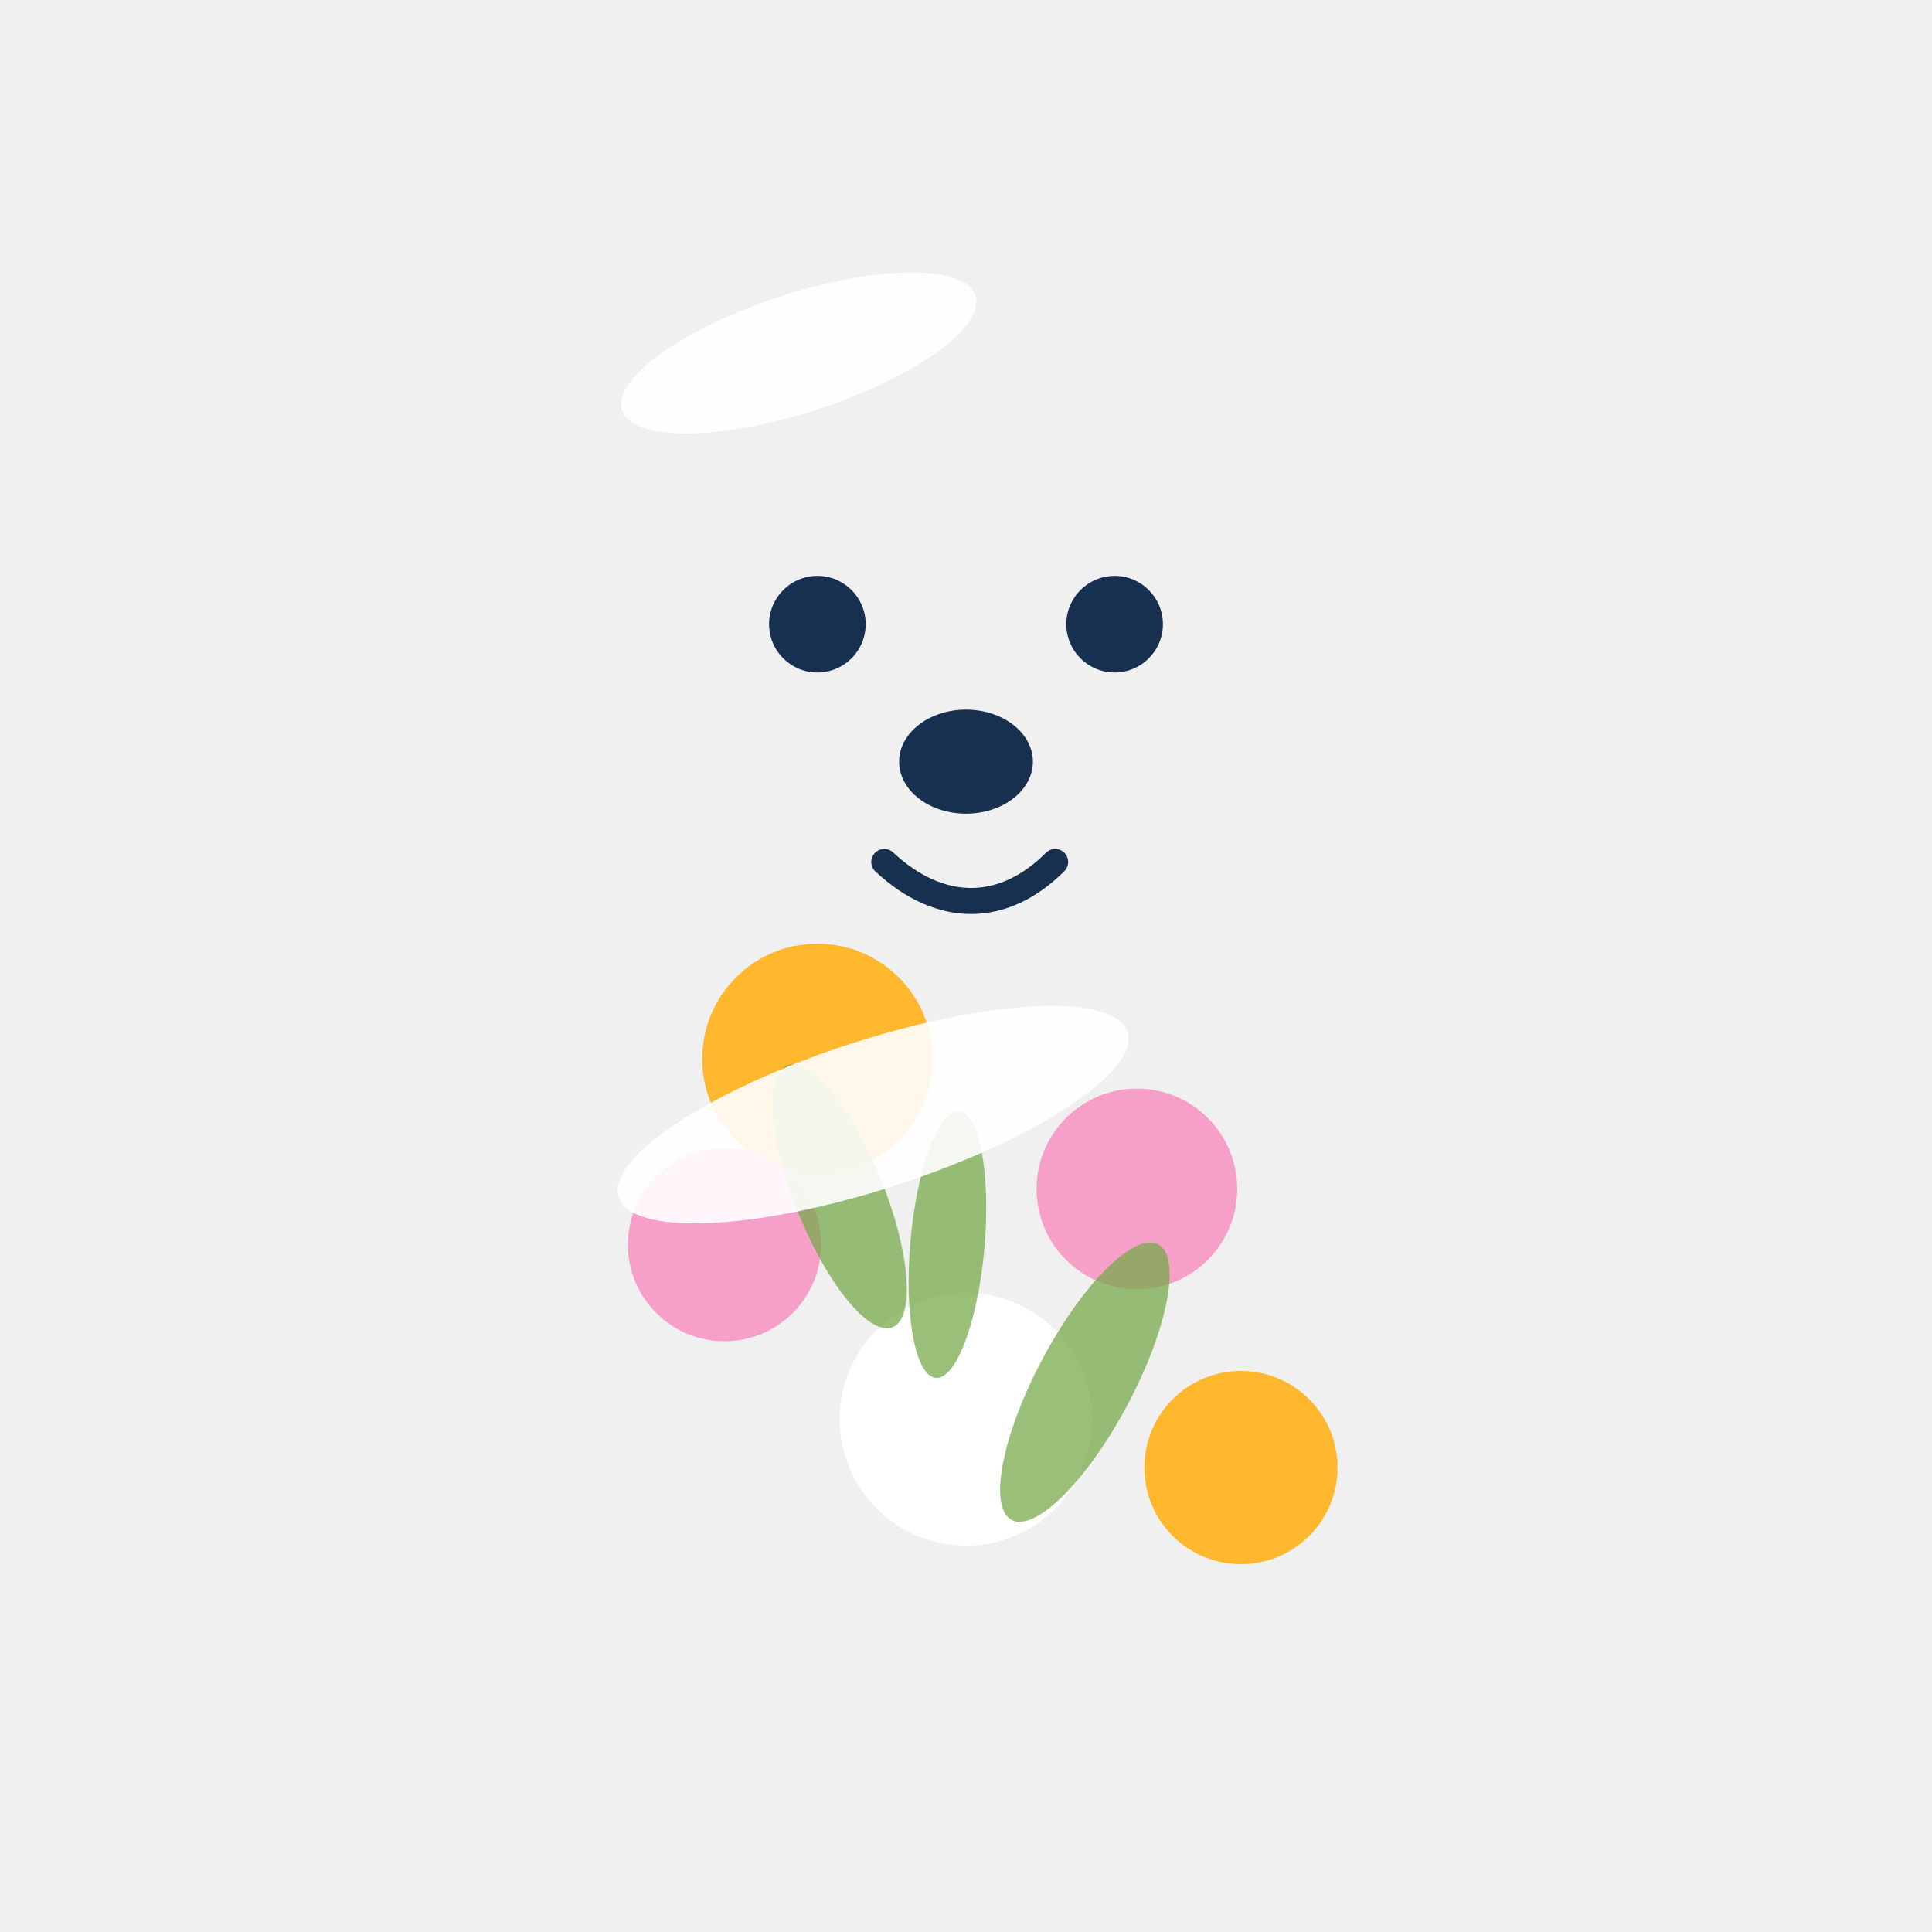
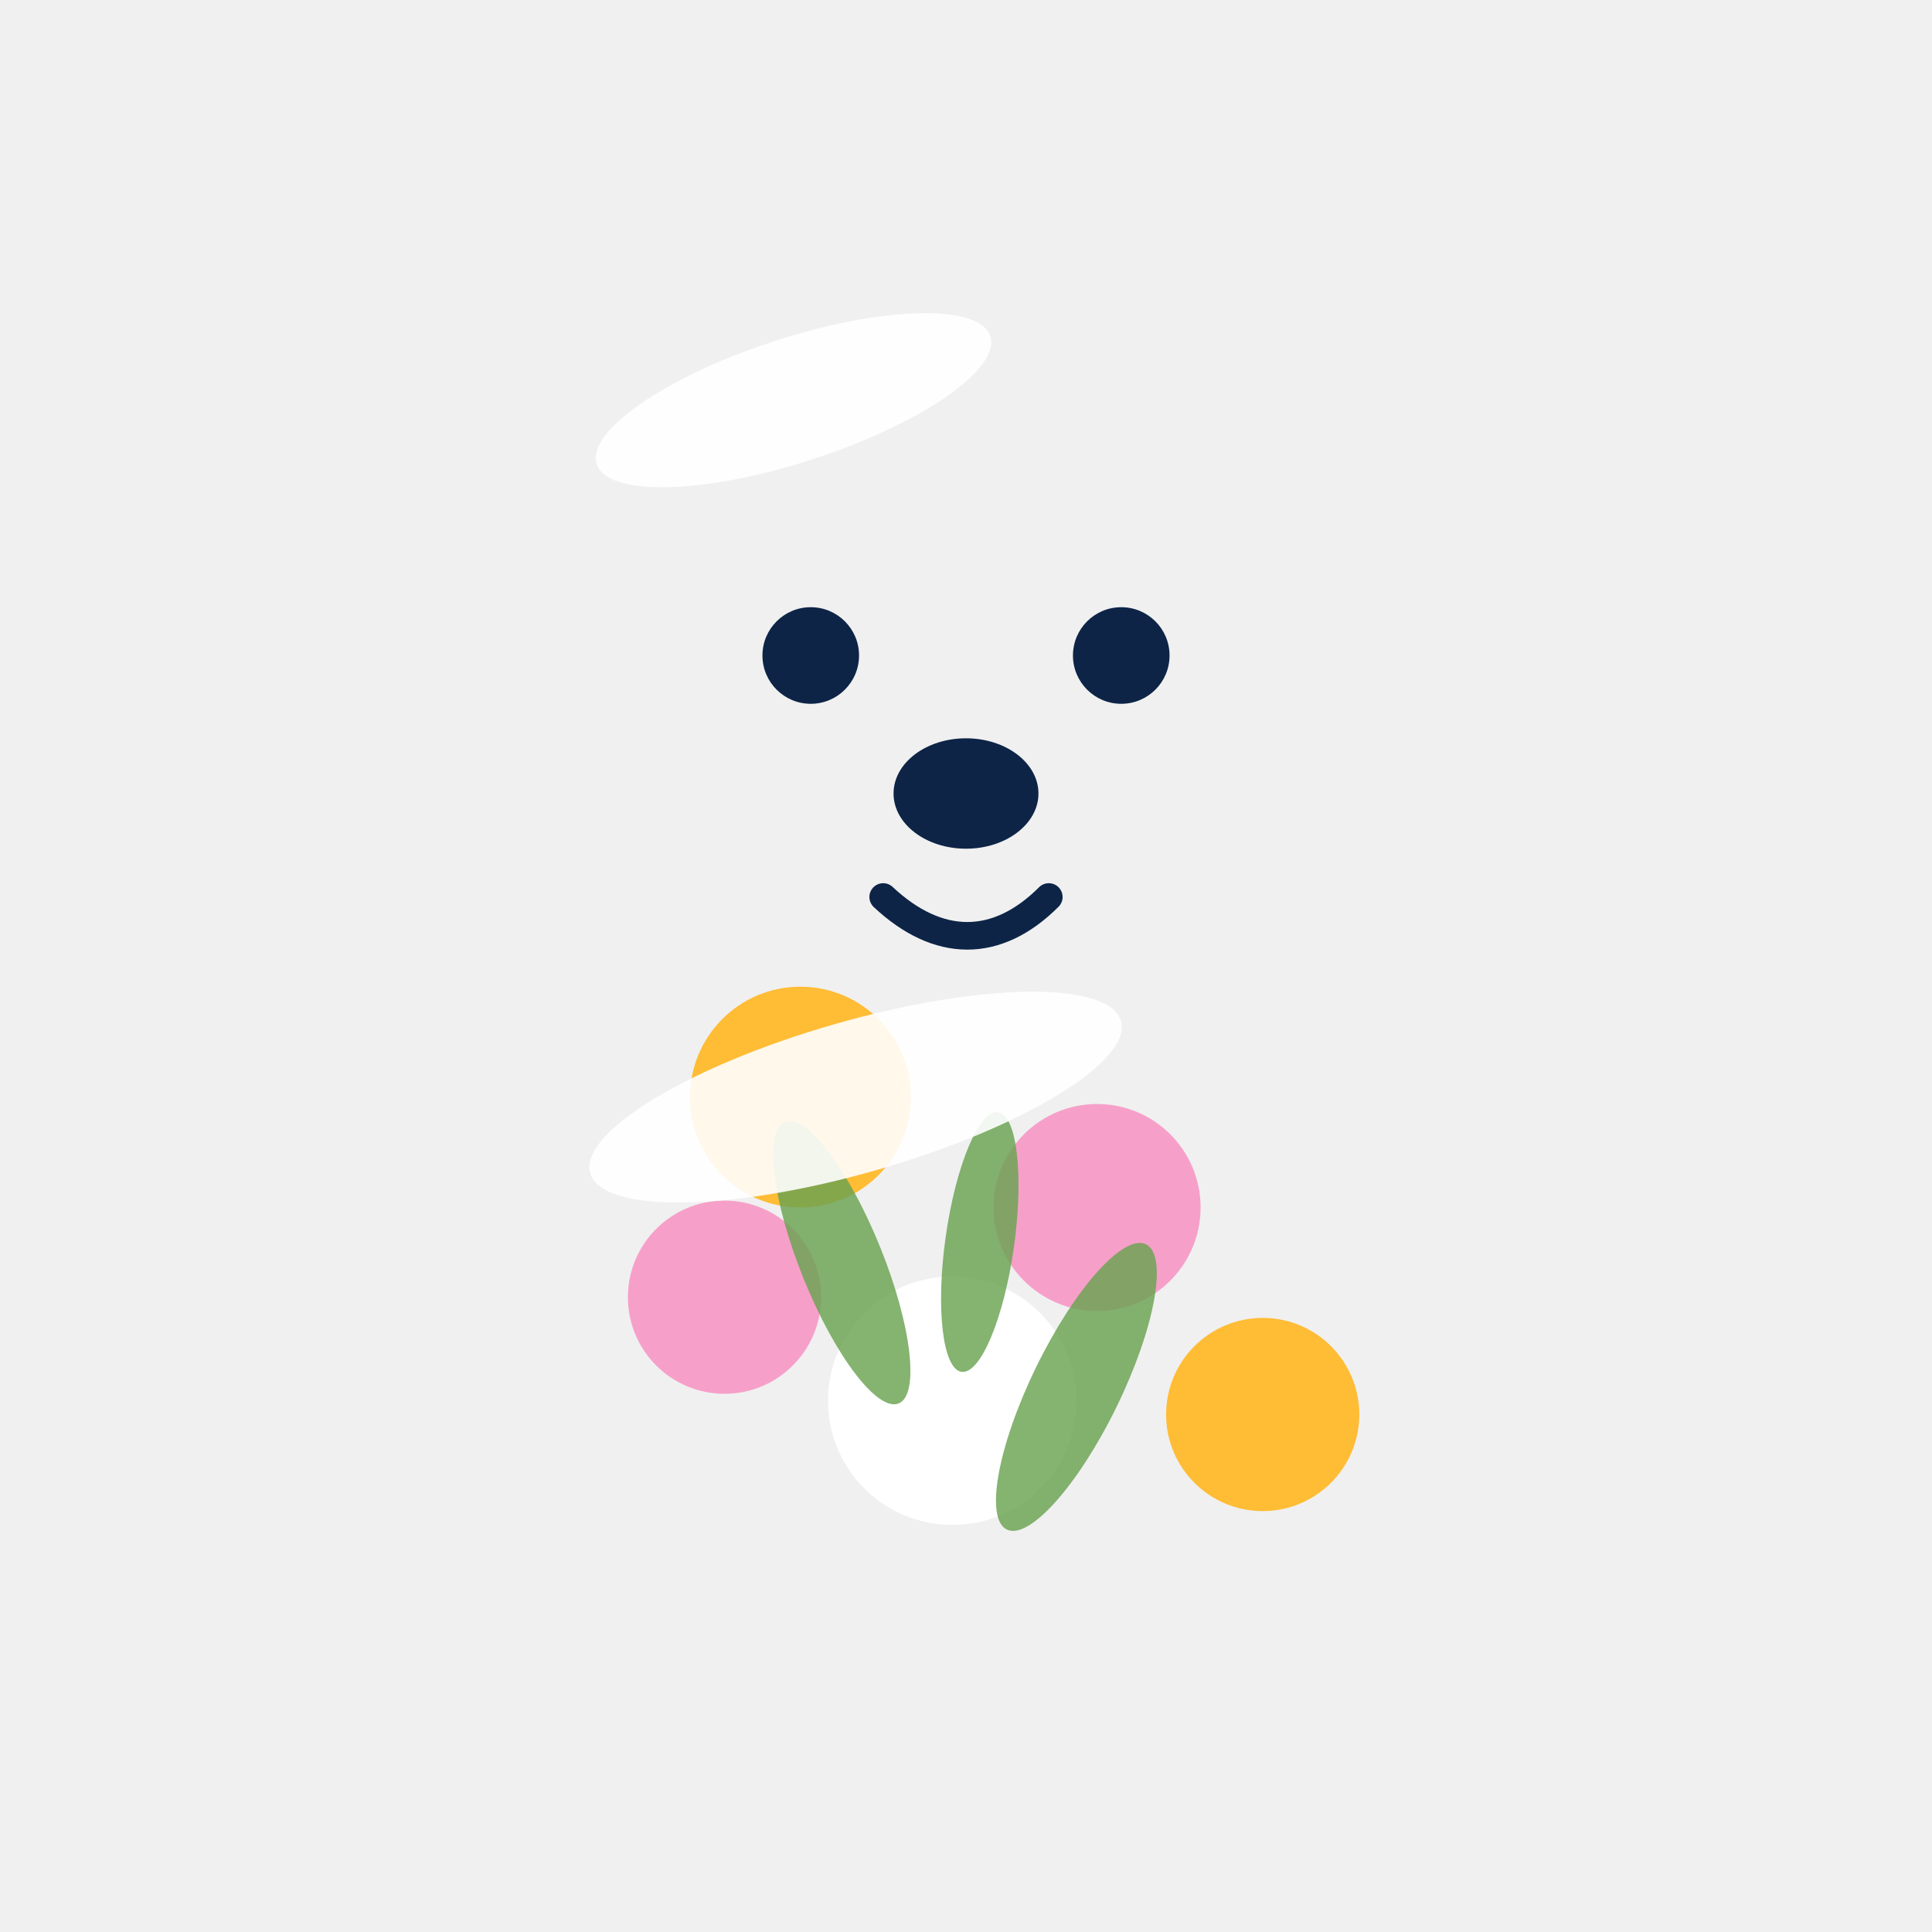
- <svg xmlns="http://www.w3.org/2000/svg" width="520" height="520" viewBox="0 0 520 520" fill="none">
+ <svg xmlns="http://www.w3.org/2000/svg" width="560" height="560" viewBox="0 0 560 560" fill="none">
  <defs>
-     <radialGradient id="g" cx="35%" cy="18%" r="78%">
-       <stop stop-color="#fff" stop-opacity=".82" />
-       <stop offset=".35" stop-color="#bdefff" stop-opacity=".5" />
-       <stop offset=".72" stop-color="#ffd0e7" stop-opacity=".26" />
-       <stop offset="1" stop-color="#8bd8ff" stop-opacity=".32" />
+     <radialGradient id="glass" cx="30%" cy="18%" r="82%">
+       <stop stop-color="#fff" stop-opacity=".95" />
+       <stop offset=".28" stop-color="#d9f7ff" stop-opacity=".82" />
+       <stop offset=".7" stop-color="#b7e9ff" stop-opacity=".58" />
+       <stop offset="1" stop-color="#8ed8f5" stop-opacity=".5" />
    </radialGradient>
-     <filter id="s" x="20" y="20" width="480" height="480">
-       <feDropShadow dx="0" dy="18" stdDeviation="18" flood-color="#34739a" flood-opacity=".18" />
+     <filter id="shadow" x="20" y="20" width="520" height="520">
+       <feDropShadow dx="0" dy="20" stdDeviation="18" flood-color="#3b7899" flood-opacity=".22" />
    </filter>
  </defs>
-   <g filter="url(#s)" stroke="rgba(255,255,255,.82)" stroke-width="8">
-     <circle cx="175" cy="116" r="54" fill="url(#g)" />
-     <circle cx="345" cy="116" r="54" fill="url(#g)" />
-     <circle cx="260" cy="178" r="118" fill="url(#g)" />
-     <ellipse cx="260" cy="355" rx="135" ry="118" fill="url(#g)" />
-     <ellipse cx="150" cy="350" rx="55" ry="90" fill="url(#g)" />
-     <ellipse cx="370" cy="350" rx="55" ry="90" fill="url(#g)" />
-     <circle cx="195" cy="448" r="52" fill="url(#g)" />
-     <circle cx="325" cy="448" r="52" fill="url(#g)" />
+   <g filter="url(#shadow)" stroke="#fff" stroke-width="10" stroke-linejoin="round">
+     <circle cx="176" cy="128" r="62" fill="url(#glass)" />
+     <circle cx="384" cy="128" r="62" fill="url(#glass)" />
+     <circle cx="280" cy="198" r="128" fill="url(#glass)" />
+     <ellipse cx="280" cy="374" rx="152" ry="124" fill="url(#glass)" />
+     <ellipse cx="146" cy="360" rx="58" ry="92" fill="url(#glass)" transform="rotate(16 146 360)" />
+     <ellipse cx="414" cy="360" rx="58" ry="92" fill="url(#glass)" transform="rotate(-16 414 360)" />
+     <circle cx="202" cy="462" r="56" fill="url(#glass)" />
+     <circle cx="358" cy="462" r="56" fill="url(#glass)" />
  </g>
-   <g fill="#17304f">
-     <circle cx="220" cy="168" r="13" />
-     <circle cx="300" cy="168" r="13" />
-     <ellipse cx="260" cy="205" rx="18" ry="14" />
+   <g fill="#0d2447">
+     <circle cx="235" cy="190" r="14" />
+     <circle cx="325" cy="190" r="14" />
+     <ellipse cx="280" cy="230" rx="21" ry="16" />
  </g>
-   <path d="M238 232c15 14 32 14 46 0" stroke="#17304f" stroke-width="7" stroke-linecap="round" />
+   <path d="M256 260c16 15 33 15 48 0" stroke="#0d2447" stroke-width="8" stroke-linecap="round" />
  <g>
-     <circle cx="220" cy="285" r="31" fill="#ffb72d" />
-     <circle cx="306" cy="320" r="27" fill="#f6a0c9" />
-     <circle cx="260" cy="382" r="34" fill="#fff" />
-     <circle cx="195" cy="335" r="26" fill="#f6a0c9" />
-     <circle cx="334" cy="395" r="26" fill="#ffb72d" />
-     <g fill="#77aa4b" opacity=".75">
-       <ellipse cx="226" cy="322" rx="12" ry="38" transform="rotate(-22 226 322)" />
-       <ellipse cx="292" cy="372" rx="13" ry="42" transform="rotate(28 292 372)" />
-       <ellipse cx="255" cy="335" rx="10" ry="36" transform="rotate(5 255 335)" />
+     <circle cx="232" cy="318" r="32" fill="#ffbc35" />
+     <circle cx="318" cy="350" r="30" fill="#f6a0c9" />
+     <circle cx="276" cy="406" r="36" fill="#fff" />
+     <circle cx="210" cy="376" r="28" fill="#f6a0c9" />
+     <circle cx="366" cy="410" r="28" fill="#ffbc35" />
+     <g fill="#6aa251" opacity=".82">
+       <ellipse cx="244" cy="366" rx="12" ry="44" transform="rotate(-22 244 366)" />
+       <ellipse cx="312" cy="402" rx="13" ry="46" transform="rotate(26 312 402)" />
+       <ellipse cx="284" cy="360" rx="10" ry="38" transform="rotate(8 284 360)" />
    </g>
  </g>
  <g opacity=".9" fill="#fff">
-     <ellipse cx="215" cy="95" rx="50" ry="16" transform="rotate(-18 215 95)" />
-     <ellipse cx="235" cy="300" rx="72" ry="20" transform="rotate(-18 235 300)" />
+     <ellipse cx="230" cy="116" rx="60" ry="18" transform="rotate(-18 230 116)" />
+     <ellipse cx="248" cy="318" rx="80" ry="22" transform="rotate(-16 248 318)" />
  </g>
</svg>
